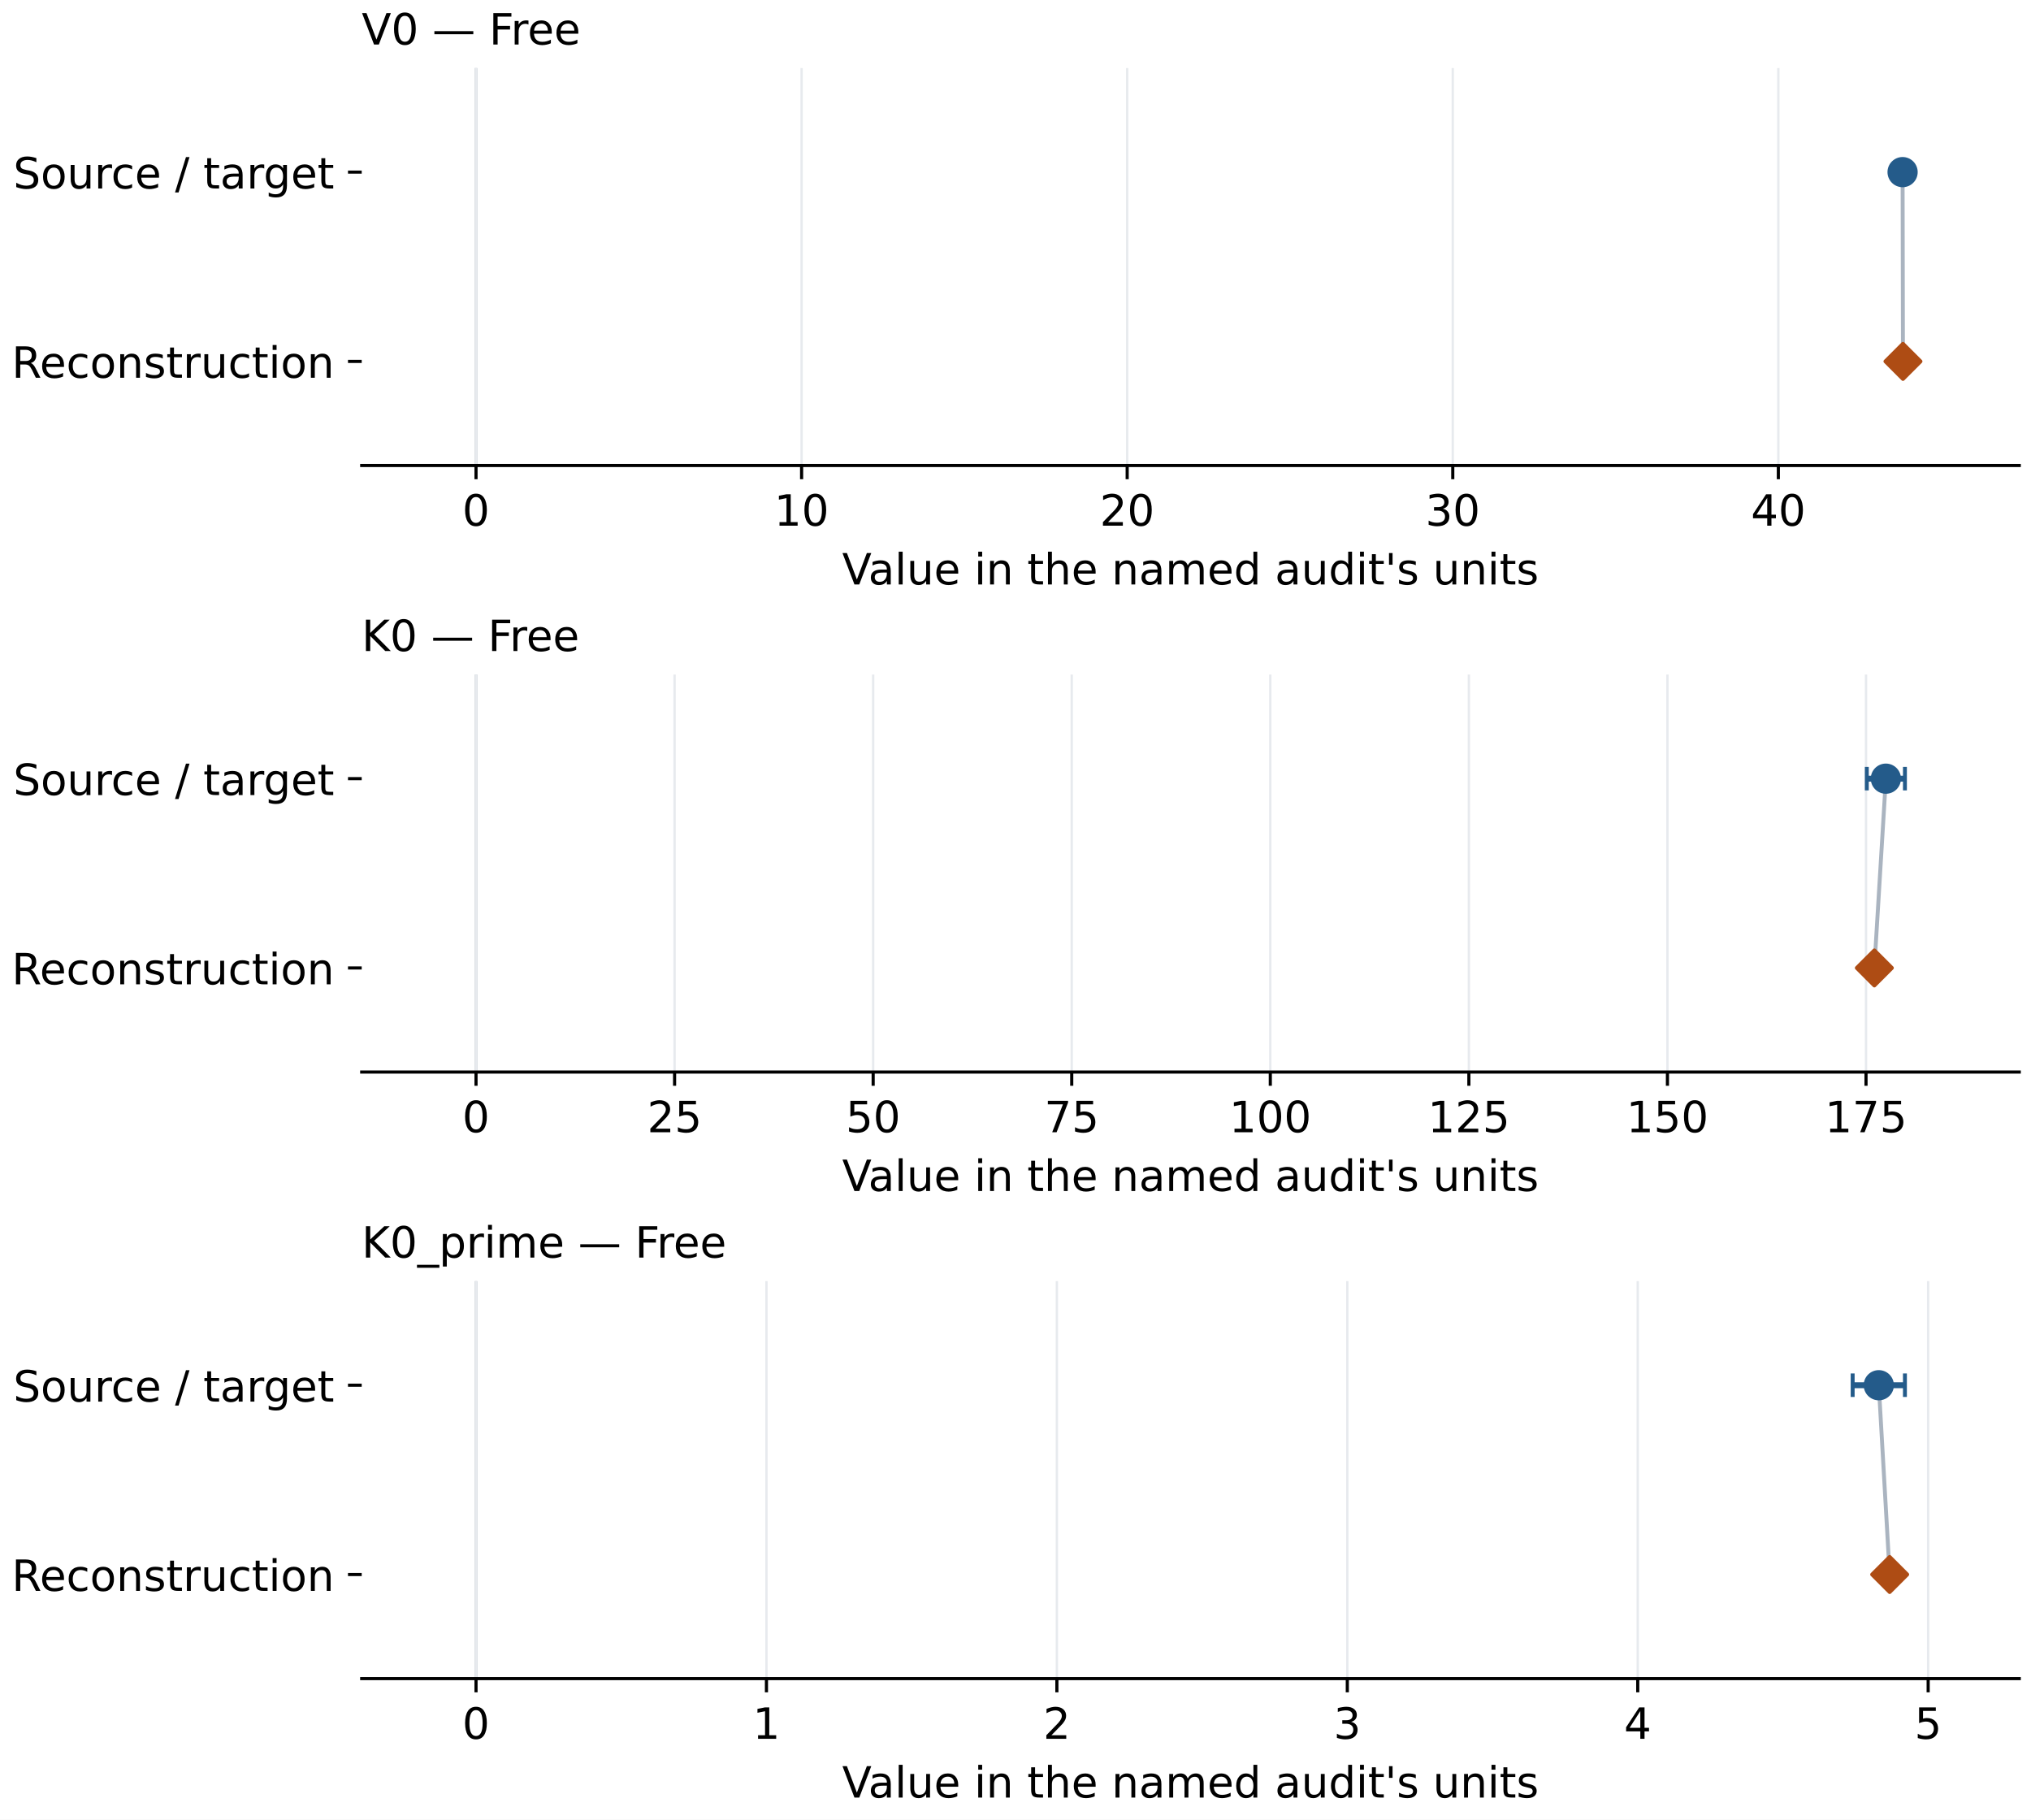
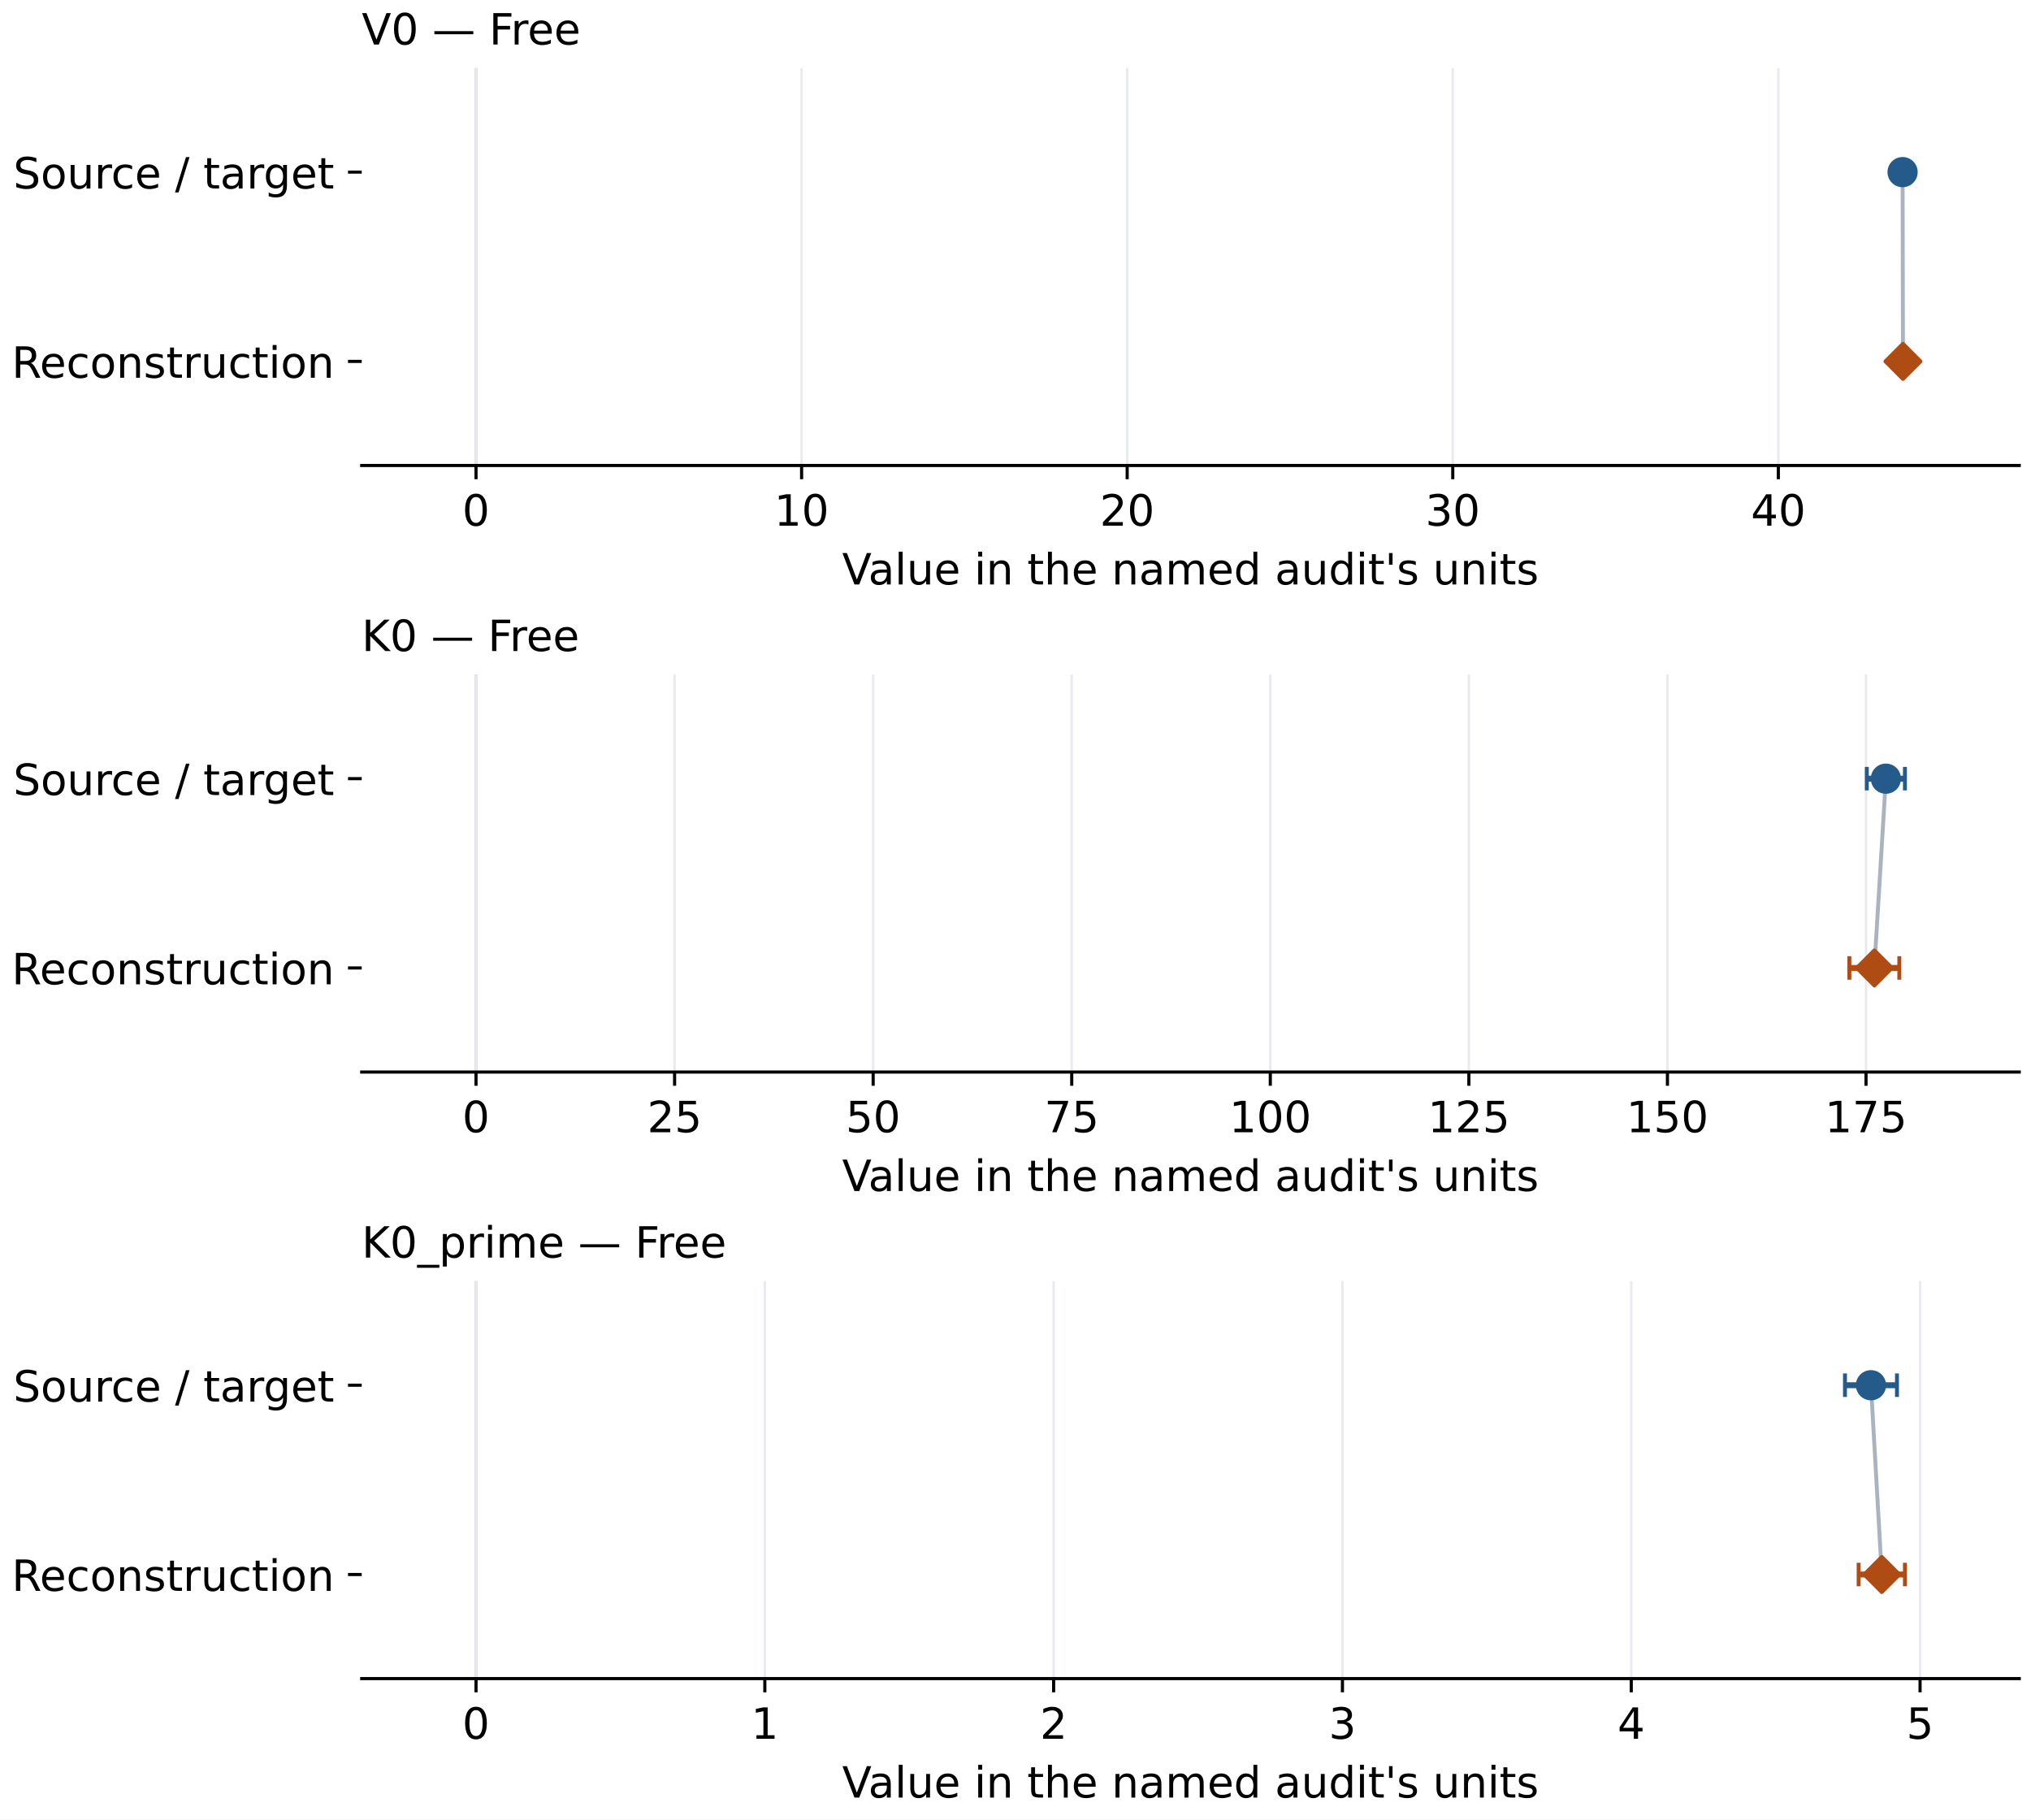
<svg xmlns="http://www.w3.org/2000/svg" xmlns:xlink="http://www.w3.org/1999/xlink" width="518.4pt" height="464.4pt" viewBox="0 0 518.4 464.4" version="1.1">
  <defs>
    <style type="text/css">*{stroke-linejoin: round; stroke-linecap: butt}</style>
  </defs>
  <g id="figure_1">
    <g id="patch_1">
      <path d="M 0 464.4 L 518.4 464.4 L 518.4 0 L 0 0 z " style="fill: #ffffff" />
    </g>
    <g id="axes_1">
      <g id="patch_2">
        <path d="M 92.323 118.799 L 515.4 118.799 L 515.4 17.358 L 92.323 17.358 z " style="fill: #ffffff" />
      </g>
      <g id="line2d_1">
-         <path d="M 121.501 118.799 L 121.501 17.358 " clip-path="url(#pb676bb3418)" style="fill: none; stroke: #c3cad2; stroke-width: 0.7; stroke-linecap: square" />
+         <path d="M 121.501 118.799 L 121.501 17.358 " clip-path="url(#pf70a6665eb)" style="fill: none; stroke: #c3cad2; stroke-width: 0.7; stroke-linecap: square" />
      </g>
      <g id="line2d_2">
-         <path d="M 485.624 43.926 L 485.719 92.231 " clip-path="url(#pb676bb3418)" style="fill: none; stroke: #aab4c0; stroke-linecap: square" />
+         <path d="M 485.624 43.926 L 485.719 92.231 " clip-path="url(#pf70a6665eb)" style="fill: none; stroke: #aab4c0; stroke-linecap: square" />
      </g>
      <g id="matplotlib.axis_1">
        <g id="xtick_1">
          <g id="line2d_3">
-             <path d="M 121.501 118.799 L 121.501 17.358 " clip-path="url(#pb676bb3418)" style="fill: none; stroke: #e7eaee; stroke-width: 0.6; stroke-linecap: square" />
+             <path d="M 121.501 118.799 L 121.501 17.358 " clip-path="url(#pf70a6665eb)" style="fill: none; stroke: #e7eaee; stroke-width: 0.6; stroke-linecap: square" />
          </g>
          <g id="line2d_4">
            <defs>
              <path id="mb45e14ee2d" d="M 0 0 L 0 3.5 " style="stroke: #000000; stroke-width: 0.8" />
            </defs>
            <g>
              <use xlink:href="#mb45e14ee2d" x="121.501" y="118.799" style="stroke: #000000; stroke-width: 0.8" />
            </g>
          </g>
          <g id="text_1">
            <text style="font-size: 11px; font-family: 'DejaVu Sans', Arial, sans-serif; text-anchor: middle" x="121.501" y="134.156" transform="rotate(-0 121.5009 134.156)">0</text>
          </g>
        </g>
        <g id="xtick_2">
          <g id="line2d_5">
-             <path d="M 204.604 118.799 L 204.604 17.358 " clip-path="url(#pb676bb3418)" style="fill: none; stroke: #e7eaee; stroke-width: 0.6; stroke-linecap: square" />
+             <path d="M 204.604 118.799 L 204.604 17.358 " clip-path="url(#pf70a6665eb)" style="fill: none; stroke: #e7eaee; stroke-width: 0.6; stroke-linecap: square" />
          </g>
          <g id="line2d_6">
            <g>
              <use xlink:href="#mb45e14ee2d" x="204.604" y="118.799" style="stroke: #000000; stroke-width: 0.8" />
            </g>
          </g>
          <g id="text_2">
            <text style="font-size: 11px; font-family: 'DejaVu Sans', Arial, sans-serif; text-anchor: middle" x="204.604" y="134.156" transform="rotate(-0 204.6036 134.156)">10</text>
          </g>
        </g>
        <g id="xtick_3">
          <g id="line2d_7">
-             <path d="M 287.706 118.799 L 287.706 17.358 " clip-path="url(#pb676bb3418)" style="fill: none; stroke: #e7eaee; stroke-width: 0.6; stroke-linecap: square" />
+             <path d="M 287.706 118.799 L 287.706 17.358 " clip-path="url(#pf70a6665eb)" style="fill: none; stroke: #e7eaee; stroke-width: 0.6; stroke-linecap: square" />
          </g>
          <g id="line2d_8">
            <g>
              <use xlink:href="#mb45e14ee2d" x="287.706" y="118.799" style="stroke: #000000; stroke-width: 0.8" />
            </g>
          </g>
          <g id="text_3">
            <text style="font-size: 11px; font-family: 'DejaVu Sans', Arial, sans-serif; text-anchor: middle" x="287.706" y="134.156" transform="rotate(-0 287.7063 134.156)">20</text>
          </g>
        </g>
        <g id="xtick_4">
          <g id="line2d_9">
-             <path d="M 370.809 118.799 L 370.809 17.358 " clip-path="url(#pb676bb3418)" style="fill: none; stroke: #e7eaee; stroke-width: 0.6; stroke-linecap: square" />
+             <path d="M 370.809 118.799 L 370.809 17.358 " clip-path="url(#pf70a6665eb)" style="fill: none; stroke: #e7eaee; stroke-width: 0.6; stroke-linecap: square" />
          </g>
          <g id="line2d_10">
            <g>
              <use xlink:href="#mb45e14ee2d" x="370.809" y="118.799" style="stroke: #000000; stroke-width: 0.8" />
            </g>
          </g>
          <g id="text_4">
            <text style="font-size: 11px; font-family: 'DejaVu Sans', Arial, sans-serif; text-anchor: middle" x="370.809" y="134.156" transform="rotate(-0 370.809 134.156)">30</text>
          </g>
        </g>
        <g id="xtick_5">
          <g id="line2d_11">
-             <path d="M 453.912 118.799 L 453.912 17.358 " clip-path="url(#pb676bb3418)" style="fill: none; stroke: #e7eaee; stroke-width: 0.6; stroke-linecap: square" />
+             <path d="M 453.912 118.799 L 453.912 17.358 " clip-path="url(#pf70a6665eb)" style="fill: none; stroke: #e7eaee; stroke-width: 0.6; stroke-linecap: square" />
          </g>
          <g id="line2d_12">
            <g>
              <use xlink:href="#mb45e14ee2d" x="453.912" y="118.799" style="stroke: #000000; stroke-width: 0.8" />
            </g>
          </g>
          <g id="text_5">
            <text style="font-size: 11px; font-family: 'DejaVu Sans', Arial, sans-serif; text-anchor: middle" x="453.912" y="134.156" transform="rotate(-0 453.9117 134.156)">40</text>
          </g>
        </g>
        <g id="text_6">
          <text style="font-size: 11px; font-family: 'DejaVu Sans', Arial, sans-serif; text-anchor: middle" x="303.861" y="149.157" transform="rotate(-0 303.8615 149.1569)">Value in the named audit's units</text>
        </g>
      </g>
      <g id="matplotlib.axis_2">
        <g id="ytick_1">
          <g id="line2d_13">
            <defs>
              <path id="m7f30f8d901" d="M 0 0 L -3.5 0 " style="stroke: #000000; stroke-width: 0.8" />
            </defs>
            <g>
              <use xlink:href="#m7f30f8d901" x="92.323" y="92.231" style="stroke: #000000; stroke-width: 0.8" />
            </g>
          </g>
          <g id="text_7">
            <text style="font-size: 11px; font-family: 'DejaVu Sans', Arial, sans-serif; text-anchor: end" x="85.323" y="96.41" transform="rotate(-0 85.32321 96.40989)">Reconstruction</text>
          </g>
        </g>
        <g id="ytick_2">
          <g id="line2d_14">
            <g>
              <use xlink:href="#m7f30f8d901" x="92.323" y="43.926" style="stroke: #000000; stroke-width: 0.8" />
            </g>
          </g>
          <g id="text_8">
            <text style="font-size: 11px; font-family: 'DejaVu Sans', Arial, sans-serif; text-anchor: end" x="85.323" y="48.104" transform="rotate(-0 85.32321 48.10424)">Source / target</text>
          </g>
        </g>
      </g>
      <g id="PathCollection_1">
        <defs>
          <path id="m5b1aaaca44" d="M 0 3.354 C 0.89 3.354 1.743 3.001 2.372 2.372 C 3.001 1.743 3.354 0.89 3.354 0 C 3.354 -0.89 3.001 -1.743 2.372 -2.372 C 1.743 -3.001 0.89 -3.354 0 -3.354 C -0.89 -3.354 -1.743 -3.001 -2.372 -2.372 C -3.001 -1.743 -3.354 -0.89 -3.354 0 C -3.354 0.89 -3.001 1.743 -2.372 2.372 C -1.743 3.001 -0.89 3.354 0 3.354 z " style="stroke: #245b8a" />
        </defs>
-         <g clip-path="url(#pb676bb3418)">
+         <g clip-path="url(#pf70a6665eb)">
          <use xlink:href="#m5b1aaaca44" x="485.624" y="43.926" style="fill: #245b8a; stroke: #245b8a" />
        </g>
      </g>
      <g id="PathCollection_2">
        <defs>
          <path id="m79c71298e6" d="M -0 4.472 L 4.472 0 L 0 -4.472 L -4.472 -0 z " style="stroke: #ae4c14" />
        </defs>
-         <g clip-path="url(#pb676bb3418)">
+         <g clip-path="url(#pf70a6665eb)">
          <use xlink:href="#m79c71298e6" x="485.719" y="92.231" style="fill: #ae4c14; stroke: #ae4c14" />
        </g>
      </g>
      <g id="LineCollection_1">
-         <path d="M 485.025 43.926 L 486.222 43.926 " clip-path="url(#pb676bb3418)" style="fill: none; stroke: #245b8a; stroke-width: 1.5" />
+         <path d="M 485.025 43.926 L 486.222 43.926 " clip-path="url(#pf70a6665eb)" style="fill: none; stroke: #245b8a; stroke-width: 1.5" />
      </g>
      <g id="line2d_15">
        <defs>
          <path id="m002537e231" d="M 0 3 L 0 -3 " style="stroke: #245b8a" />
        </defs>
-         <g clip-path="url(#pb676bb3418)">
+         <g clip-path="url(#pf70a6665eb)">
          <use xlink:href="#m002537e231" x="485.025" y="43.926" style="fill: #245b8a; stroke: #245b8a" />
        </g>
      </g>
      <g id="line2d_16">
-         <g clip-path="url(#pb676bb3418)">
+         <g clip-path="url(#pf70a6665eb)">
          <use xlink:href="#m002537e231" x="486.222" y="43.926" style="fill: #245b8a; stroke: #245b8a" />
+         </g>
+       </g>
+       <g id="LineCollection_2">
+         <path d="M 485.257 92.231 L 486.18 92.231 " clip-path="url(#pf70a6665eb)" style="fill: none; stroke: #ae4c14; stroke-width: 1.5" />
+       </g>
+       <g id="line2d_17">
+         <defs>
+           <path id="m3def4cd5cd" d="M 0 3 L 0 -3 " style="stroke: #ae4c14" />
+         </defs>
+         <g clip-path="url(#pf70a6665eb)">
+           <use xlink:href="#m3def4cd5cd" x="485.257" y="92.231" style="fill: #ae4c14; stroke: #ae4c14" />
+         </g>
+       </g>
+       <g id="line2d_18">
+         <g clip-path="url(#pf70a6665eb)">
+           <use xlink:href="#m3def4cd5cd" x="486.18" y="92.231" style="fill: #ae4c14; stroke: #ae4c14" />
        </g>
      </g>
      <g id="patch_3">
        <path d="M 92.323 118.799 L 515.4 118.799 " style="fill: none; stroke: #000000; stroke-width: 0.8; stroke-linejoin: miter; stroke-linecap: square" />
      </g>
      <g id="text_9">
        <text style="font-size: 11px; font-family: 'DejaVu Sans', Arial, sans-serif; text-anchor: start" x="92.323" y="11.358" transform="rotate(-0 92.32321 11.35766)">V0 — Free</text>
      </g>
    </g>
    <g id="axes_2">
      <g id="patch_4">
        <path d="M 92.323 273.598 L 515.4 273.598 L 515.4 172.157 L 92.323 172.157 z " style="fill: #ffffff" />
      </g>
-       <g id="line2d_17">
-         <path d="M 121.501 273.598 L 121.501 172.157 " clip-path="url(#p77927f73e6)" style="fill: none; stroke: #c3cad2; stroke-width: 0.7; stroke-linecap: square" />
-       </g>
-       <g id="line2d_18">
-         <path d="M 481.356 198.725 L 478.415 247.03 " clip-path="url(#p77927f73e6)" style="fill: none; stroke: #aab4c0; stroke-linecap: square" />
+       <g id="line2d_19">
+         <path d="M 121.501 273.598 L 121.501 172.157 " clip-path="url(#peb98847f4b)" style="fill: none; stroke: #c3cad2; stroke-width: 0.7; stroke-linecap: square" />
+       </g>
+       <g id="line2d_20">
+         <path d="M 481.356 198.725 L 478.415 247.03 " clip-path="url(#peb98847f4b)" style="fill: none; stroke: #aab4c0; stroke-linecap: square" />
      </g>
      <g id="matplotlib.axis_3">
        <g id="xtick_6">
-           <g id="line2d_19">
-             <path d="M 121.501 273.598 L 121.501 172.157 " clip-path="url(#p77927f73e6)" style="fill: none; stroke: #e7eaee; stroke-width: 0.6; stroke-linecap: square" />
-           </g>
-           <g id="line2d_20">
+           <g id="line2d_21">
+             <path d="M 121.501 273.598 L 121.501 172.157 " clip-path="url(#peb98847f4b)" style="fill: none; stroke: #e7eaee; stroke-width: 0.6; stroke-linecap: square" />
+           </g>
+           <g id="line2d_22">
            <g>
              <use xlink:href="#mb45e14ee2d" x="121.501" y="273.598" style="stroke: #000000; stroke-width: 0.8" />
            </g>
          </g>
          <g id="text_10">
            <text style="font-size: 11px; font-family: 'DejaVu Sans', Arial, sans-serif; text-anchor: middle" x="121.501" y="288.956" transform="rotate(-0 121.5009 288.9558)">0</text>
          </g>
        </g>
        <g id="xtick_7">
-           <g id="line2d_21">
-             <path d="M 172.185 273.598 L 172.185 172.157 " clip-path="url(#p77927f73e6)" style="fill: none; stroke: #e7eaee; stroke-width: 0.6; stroke-linecap: square" />
-           </g>
-           <g id="line2d_22">
+           <g id="line2d_23">
+             <path d="M 172.185 273.598 L 172.185 172.157 " clip-path="url(#peb98847f4b)" style="fill: none; stroke: #e7eaee; stroke-width: 0.6; stroke-linecap: square" />
+           </g>
+           <g id="line2d_24">
            <g>
              <use xlink:href="#mb45e14ee2d" x="172.185" y="273.598" style="stroke: #000000; stroke-width: 0.8" />
            </g>
          </g>
          <g id="text_11">
            <text style="font-size: 11px; font-family: 'DejaVu Sans', Arial, sans-serif; text-anchor: middle" x="172.185" y="288.956" transform="rotate(-0 172.1848 288.9558)">25</text>
          </g>
        </g>
        <g id="xtick_8">
-           <g id="line2d_23">
-             <path d="M 222.869 273.598 L 222.869 172.157 " clip-path="url(#p77927f73e6)" style="fill: none; stroke: #e7eaee; stroke-width: 0.6; stroke-linecap: square" />
-           </g>
-           <g id="line2d_24">
+           <g id="line2d_25">
+             <path d="M 222.869 273.598 L 222.869 172.157 " clip-path="url(#peb98847f4b)" style="fill: none; stroke: #e7eaee; stroke-width: 0.6; stroke-linecap: square" />
+           </g>
+           <g id="line2d_26">
            <g>
              <use xlink:href="#mb45e14ee2d" x="222.869" y="273.598" style="stroke: #000000; stroke-width: 0.8" />
            </g>
          </g>
          <g id="text_12">
            <text style="font-size: 11px; font-family: 'DejaVu Sans', Arial, sans-serif; text-anchor: middle" x="222.869" y="288.956" transform="rotate(-0 222.8687 288.9558)">50</text>
          </g>
        </g>
        <g id="xtick_9">
-           <g id="line2d_25">
-             <path d="M 273.553 273.598 L 273.553 172.157 " clip-path="url(#p77927f73e6)" style="fill: none; stroke: #e7eaee; stroke-width: 0.6; stroke-linecap: square" />
-           </g>
-           <g id="line2d_26">
+           <g id="line2d_27">
+             <path d="M 273.553 273.598 L 273.553 172.157 " clip-path="url(#peb98847f4b)" style="fill: none; stroke: #e7eaee; stroke-width: 0.6; stroke-linecap: square" />
+           </g>
+           <g id="line2d_28">
            <g>
              <use xlink:href="#mb45e14ee2d" x="273.553" y="273.598" style="stroke: #000000; stroke-width: 0.8" />
            </g>
          </g>
          <g id="text_13">
            <text style="font-size: 11px; font-family: 'DejaVu Sans', Arial, sans-serif; text-anchor: middle" x="273.553" y="288.956" transform="rotate(-0 273.5525 288.9558)">75</text>
          </g>
        </g>
        <g id="xtick_10">
-           <g id="line2d_27">
-             <path d="M 324.236 273.598 L 324.236 172.157 " clip-path="url(#p77927f73e6)" style="fill: none; stroke: #e7eaee; stroke-width: 0.6; stroke-linecap: square" />
-           </g>
-           <g id="line2d_28">
+           <g id="line2d_29">
+             <path d="M 324.236 273.598 L 324.236 172.157 " clip-path="url(#peb98847f4b)" style="fill: none; stroke: #e7eaee; stroke-width: 0.6; stroke-linecap: square" />
+           </g>
+           <g id="line2d_30">
            <g>
              <use xlink:href="#mb45e14ee2d" x="324.236" y="273.598" style="stroke: #000000; stroke-width: 0.8" />
            </g>
          </g>
          <g id="text_14">
            <text style="font-size: 11px; font-family: 'DejaVu Sans', Arial, sans-serif; text-anchor: middle" x="324.236" y="288.956" transform="rotate(-0 324.2364 288.9558)">100</text>
          </g>
        </g>
        <g id="xtick_11">
-           <g id="line2d_29">
-             <path d="M 374.92 273.598 L 374.92 172.157 " clip-path="url(#p77927f73e6)" style="fill: none; stroke: #e7eaee; stroke-width: 0.6; stroke-linecap: square" />
-           </g>
-           <g id="line2d_30">
+           <g id="line2d_31">
+             <path d="M 374.92 273.598 L 374.92 172.157 " clip-path="url(#peb98847f4b)" style="fill: none; stroke: #e7eaee; stroke-width: 0.6; stroke-linecap: square" />
+           </g>
+           <g id="line2d_32">
            <g>
              <use xlink:href="#mb45e14ee2d" x="374.92" y="273.598" style="stroke: #000000; stroke-width: 0.8" />
            </g>
          </g>
          <g id="text_15">
            <text style="font-size: 11px; font-family: 'DejaVu Sans', Arial, sans-serif; text-anchor: middle" x="374.92" y="288.956" transform="rotate(-0 374.9203 288.9558)">125</text>
          </g>
        </g>
        <g id="xtick_12">
-           <g id="line2d_31">
-             <path d="M 425.604 273.598 L 425.604 172.157 " clip-path="url(#p77927f73e6)" style="fill: none; stroke: #e7eaee; stroke-width: 0.6; stroke-linecap: square" />
-           </g>
-           <g id="line2d_32">
+           <g id="line2d_33">
+             <path d="M 425.604 273.598 L 425.604 172.157 " clip-path="url(#peb98847f4b)" style="fill: none; stroke: #e7eaee; stroke-width: 0.6; stroke-linecap: square" />
+           </g>
+           <g id="line2d_34">
            <g>
              <use xlink:href="#mb45e14ee2d" x="425.604" y="273.598" style="stroke: #000000; stroke-width: 0.8" />
            </g>
          </g>
          <g id="text_16">
            <text style="font-size: 11px; font-family: 'DejaVu Sans', Arial, sans-serif; text-anchor: middle" x="425.604" y="288.956" transform="rotate(-0 425.6042 288.9558)">150</text>
          </g>
        </g>
        <g id="xtick_13">
-           <g id="line2d_33">
-             <path d="M 476.288 273.598 L 476.288 172.157 " clip-path="url(#p77927f73e6)" style="fill: none; stroke: #e7eaee; stroke-width: 0.6; stroke-linecap: square" />
-           </g>
-           <g id="line2d_34">
+           <g id="line2d_35">
+             <path d="M 476.288 273.598 L 476.288 172.157 " clip-path="url(#peb98847f4b)" style="fill: none; stroke: #e7eaee; stroke-width: 0.6; stroke-linecap: square" />
+           </g>
+           <g id="line2d_36">
            <g>
              <use xlink:href="#mb45e14ee2d" x="476.288" y="273.598" style="stroke: #000000; stroke-width: 0.8" />
            </g>
          </g>
          <g id="text_17">
            <text style="font-size: 11px; font-family: 'DejaVu Sans', Arial, sans-serif; text-anchor: middle" x="476.288" y="288.956" transform="rotate(-0 476.288 288.9558)">175</text>
          </g>
        </g>
        <g id="text_18">
          <text style="font-size: 11px; font-family: 'DejaVu Sans', Arial, sans-serif; text-anchor: middle" x="303.861" y="303.957" transform="rotate(-0 303.8615 303.9566)">Value in the named audit's units</text>
        </g>
      </g>
      <g id="matplotlib.axis_4">
        <g id="ytick_3">
-           <g id="line2d_35">
+           <g id="line2d_37">
            <g>
              <use xlink:href="#m7f30f8d901" x="92.323" y="247.03" style="stroke: #000000; stroke-width: 0.8" />
            </g>
          </g>
          <g id="text_19">
            <text style="font-size: 11px; font-family: 'DejaVu Sans', Arial, sans-serif; text-anchor: end" x="85.323" y="251.21" transform="rotate(-0 85.32321 251.2096)">Reconstruction</text>
          </g>
        </g>
        <g id="ytick_4">
-           <g id="line2d_36">
+           <g id="line2d_38">
            <g>
              <use xlink:href="#m7f30f8d901" x="92.323" y="198.725" style="stroke: #000000; stroke-width: 0.8" />
            </g>
          </g>
          <g id="text_20">
            <text style="font-size: 11px; font-family: 'DejaVu Sans', Arial, sans-serif; text-anchor: end" x="85.323" y="202.904" transform="rotate(-0 85.32321 202.904)">Source / target</text>
          </g>
        </g>
      </g>
      <g id="PathCollection_3">
-         <g clip-path="url(#p77927f73e6)">
+         <g clip-path="url(#peb98847f4b)">
          <use xlink:href="#m5b1aaaca44" x="481.356" y="198.725" style="fill: #245b8a; stroke: #245b8a" />
        </g>
      </g>
      <g id="PathCollection_4">
-         <g clip-path="url(#p77927f73e6)">
+         <g clip-path="url(#peb98847f4b)">
          <use xlink:href="#m79c71298e6" x="478.415" y="247.03" style="fill: #ae4c14; stroke: #ae4c14" />
        </g>
      </g>
-       <g id="LineCollection_2">
-         <path d="M 476.491 198.725 L 486.222 198.725 " clip-path="url(#p77927f73e6)" style="fill: none; stroke: #245b8a; stroke-width: 1.5" />
-       </g>
-       <g id="line2d_37">
-         <g clip-path="url(#p77927f73e6)">
+       <g id="LineCollection_3">
+         <path d="M 476.491 198.725 L 486.222 198.725 " clip-path="url(#peb98847f4b)" style="fill: none; stroke: #245b8a; stroke-width: 1.5" />
+       </g>
+       <g id="line2d_39">
+         <g clip-path="url(#peb98847f4b)">
          <use xlink:href="#m002537e231" x="476.491" y="198.725" style="fill: #245b8a; stroke: #245b8a" />
        </g>
      </g>
-       <g id="line2d_38">
-         <g clip-path="url(#p77927f73e6)">
+       <g id="line2d_40">
+         <g clip-path="url(#peb98847f4b)">
          <use xlink:href="#m002537e231" x="486.222" y="198.725" style="fill: #245b8a; stroke: #245b8a" />
+         </g>
+       </g>
+       <g id="LineCollection_4">
+         <path d="M 472.041 247.03 L 484.789 247.03 " clip-path="url(#peb98847f4b)" style="fill: none; stroke: #ae4c14; stroke-width: 1.5" />
+       </g>
+       <g id="line2d_41">
+         <g clip-path="url(#peb98847f4b)">
+           <use xlink:href="#m3def4cd5cd" x="472.041" y="247.03" style="fill: #ae4c14; stroke: #ae4c14" />
+         </g>
+       </g>
+       <g id="line2d_42">
+         <g clip-path="url(#peb98847f4b)">
+           <use xlink:href="#m3def4cd5cd" x="484.789" y="247.03" style="fill: #ae4c14; stroke: #ae4c14" />
        </g>
      </g>
      <g id="patch_5">
        <path d="M 92.323 273.598 L 515.4 273.598 " style="fill: none; stroke: #000000; stroke-width: 0.8; stroke-linejoin: miter; stroke-linecap: square" />
      </g>
      <g id="text_21">
        <text style="font-size: 11px; font-family: 'DejaVu Sans', Arial, sans-serif; text-anchor: start" x="92.323" y="166.157" transform="rotate(-0 92.32321 166.1574)">K0 — Free</text>
      </g>
    </g>
    <g id="axes_3">
      <g id="patch_6">
        <path d="M 92.323 428.399 L 515.4 428.399 L 515.4 326.958 L 92.323 326.958 z " style="fill: #ffffff" />
      </g>
-       <g id="line2d_39">
-         <path d="M 121.501 428.399 L 121.501 326.958 " clip-path="url(#p0a043cab50)" style="fill: none; stroke: #c3cad2; stroke-width: 0.7; stroke-linecap: square" />
-       </g>
-       <g id="line2d_40">
-         <path d="M 479.55 353.526 L 482.327 401.831 " clip-path="url(#p0a043cab50)" style="fill: none; stroke: #aab4c0; stroke-linecap: square" />
+       <g id="line2d_43">
+         <path d="M 121.501 428.399 L 121.501 326.958 " clip-path="url(#p3886559bbe)" style="fill: none; stroke: #c3cad2; stroke-width: 0.7; stroke-linecap: square" />
+       </g>
+       <g id="line2d_44">
+         <path d="M 477.553 353.526 L 480.314 401.831 " clip-path="url(#p3886559bbe)" style="fill: none; stroke: #aab4c0; stroke-linecap: square" />
      </g>
      <g id="matplotlib.axis_5">
        <g id="xtick_14">
-           <g id="line2d_41">
-             <path d="M 121.501 428.399 L 121.501 326.958 " clip-path="url(#p0a043cab50)" style="fill: none; stroke: #e7eaee; stroke-width: 0.6; stroke-linecap: square" />
-           </g>
-           <g id="line2d_42">
+           <g id="line2d_45">
+             <path d="M 121.501 428.399 L 121.501 326.958 " clip-path="url(#p3886559bbe)" style="fill: none; stroke: #e7eaee; stroke-width: 0.6; stroke-linecap: square" />
+           </g>
+           <g id="line2d_46">
            <g>
              <use xlink:href="#mb45e14ee2d" x="121.501" y="428.399" style="stroke: #000000; stroke-width: 0.8" />
            </g>
          </g>
          <g id="text_22">
            <text style="font-size: 11px; font-family: 'DejaVu Sans', Arial, sans-serif; text-anchor: middle" x="121.501" y="443.756" transform="rotate(-0 121.5009 443.7563)">0</text>
          </g>
        </g>
        <g id="xtick_15">
-           <g id="line2d_43">
-             <path d="M 195.631 428.399 L 195.631 326.958 " clip-path="url(#p0a043cab50)" style="fill: none; stroke: #e7eaee; stroke-width: 0.6; stroke-linecap: square" />
-           </g>
-           <g id="line2d_44">
-             <g>
-               <use xlink:href="#mb45e14ee2d" x="195.631" y="428.399" style="stroke: #000000; stroke-width: 0.8" />
+           <g id="line2d_47">
+             <path d="M 195.218 428.399 L 195.218 326.958 " clip-path="url(#p3886559bbe)" style="fill: none; stroke: #e7eaee; stroke-width: 0.6; stroke-linecap: square" />
+           </g>
+           <g id="line2d_48">
+             <g>
+               <use xlink:href="#mb45e14ee2d" x="195.218" y="428.399" style="stroke: #000000; stroke-width: 0.8" />
            </g>
          </g>
          <g id="text_23">
-             <text style="font-size: 11px; font-family: 'DejaVu Sans', Arial, sans-serif; text-anchor: middle" x="195.631" y="443.756" transform="rotate(-0 195.6312 443.7563)">1</text>
+             <text style="font-size: 11px; font-family: 'DejaVu Sans', Arial, sans-serif; text-anchor: middle" x="195.218" y="443.756" transform="rotate(-0 195.2176 443.7563)">1</text>
          </g>
        </g>
        <g id="xtick_16">
-           <g id="line2d_45">
-             <path d="M 269.762 428.399 L 269.762 326.958 " clip-path="url(#p0a043cab50)" style="fill: none; stroke: #e7eaee; stroke-width: 0.6; stroke-linecap: square" />
-           </g>
-           <g id="line2d_46">
-             <g>
-               <use xlink:href="#mb45e14ee2d" x="269.762" y="428.399" style="stroke: #000000; stroke-width: 0.8" />
+           <g id="line2d_49">
+             <path d="M 268.934 428.399 L 268.934 326.958 " clip-path="url(#p3886559bbe)" style="fill: none; stroke: #e7eaee; stroke-width: 0.6; stroke-linecap: square" />
+           </g>
+           <g id="line2d_50">
+             <g>
+               <use xlink:href="#mb45e14ee2d" x="268.934" y="428.399" style="stroke: #000000; stroke-width: 0.8" />
            </g>
          </g>
          <g id="text_24">
-             <text style="font-size: 11px; font-family: 'DejaVu Sans', Arial, sans-serif; text-anchor: middle" x="269.762" y="443.756" transform="rotate(-0 269.7615 443.7563)">2</text>
+             <text style="font-size: 11px; font-family: 'DejaVu Sans', Arial, sans-serif; text-anchor: middle" x="268.934" y="443.756" transform="rotate(-0 268.9343 443.7563)">2</text>
          </g>
        </g>
        <g id="xtick_17">
-           <g id="line2d_47">
-             <path d="M 343.892 428.399 L 343.892 326.958 " clip-path="url(#p0a043cab50)" style="fill: none; stroke: #e7eaee; stroke-width: 0.6; stroke-linecap: square" />
-           </g>
-           <g id="line2d_48">
-             <g>
-               <use xlink:href="#mb45e14ee2d" x="343.892" y="428.399" style="stroke: #000000; stroke-width: 0.8" />
+           <g id="line2d_51">
+             <path d="M 342.651 428.399 L 342.651 326.958 " clip-path="url(#p3886559bbe)" style="fill: none; stroke: #e7eaee; stroke-width: 0.6; stroke-linecap: square" />
+           </g>
+           <g id="line2d_52">
+             <g>
+               <use xlink:href="#mb45e14ee2d" x="342.651" y="428.399" style="stroke: #000000; stroke-width: 0.8" />
            </g>
          </g>
          <g id="text_25">
-             <text style="font-size: 11px; font-family: 'DejaVu Sans', Arial, sans-serif; text-anchor: middle" x="343.892" y="443.756" transform="rotate(-0 343.8919 443.7563)">3</text>
+             <text style="font-size: 11px; font-family: 'DejaVu Sans', Arial, sans-serif; text-anchor: middle" x="342.651" y="443.756" transform="rotate(-0 342.6511 443.7563)">3</text>
          </g>
        </g>
        <g id="xtick_18">
-           <g id="line2d_49">
-             <path d="M 418.022 428.399 L 418.022 326.958 " clip-path="url(#p0a043cab50)" style="fill: none; stroke: #e7eaee; stroke-width: 0.6; stroke-linecap: square" />
-           </g>
-           <g id="line2d_50">
-             <g>
-               <use xlink:href="#mb45e14ee2d" x="418.022" y="428.399" style="stroke: #000000; stroke-width: 0.8" />
+           <g id="line2d_53">
+             <path d="M 416.368 428.399 L 416.368 326.958 " clip-path="url(#p3886559bbe)" style="fill: none; stroke: #e7eaee; stroke-width: 0.6; stroke-linecap: square" />
+           </g>
+           <g id="line2d_54">
+             <g>
+               <use xlink:href="#mb45e14ee2d" x="416.368" y="428.399" style="stroke: #000000; stroke-width: 0.8" />
            </g>
          </g>
          <g id="text_26">
-             <text style="font-size: 11px; font-family: 'DejaVu Sans', Arial, sans-serif; text-anchor: middle" x="418.022" y="443.756" transform="rotate(-0 418.0222 443.7563)">4</text>
+             <text style="font-size: 11px; font-family: 'DejaVu Sans', Arial, sans-serif; text-anchor: middle" x="416.368" y="443.756" transform="rotate(-0 416.3678 443.7563)">4</text>
          </g>
        </g>
        <g id="xtick_19">
-           <g id="line2d_51">
-             <path d="M 492.152 428.399 L 492.152 326.958 " clip-path="url(#p0a043cab50)" style="fill: none; stroke: #e7eaee; stroke-width: 0.6; stroke-linecap: square" />
-           </g>
-           <g id="line2d_52">
-             <g>
-               <use xlink:href="#mb45e14ee2d" x="492.152" y="428.399" style="stroke: #000000; stroke-width: 0.8" />
+           <g id="line2d_55">
+             <path d="M 490.085 428.399 L 490.085 326.958 " clip-path="url(#p3886559bbe)" style="fill: none; stroke: #e7eaee; stroke-width: 0.6; stroke-linecap: square" />
+           </g>
+           <g id="line2d_56">
+             <g>
+               <use xlink:href="#mb45e14ee2d" x="490.085" y="428.399" style="stroke: #000000; stroke-width: 0.8" />
            </g>
          </g>
          <g id="text_27">
-             <text style="font-size: 11px; font-family: 'DejaVu Sans', Arial, sans-serif; text-anchor: middle" x="492.152" y="443.756" transform="rotate(-0 492.1525 443.7563)">5</text>
+             <text style="font-size: 11px; font-family: 'DejaVu Sans', Arial, sans-serif; text-anchor: middle" x="490.085" y="443.756" transform="rotate(-0 490.0845 443.7563)">5</text>
          </g>
        </g>
        <g id="text_28">
          <text style="font-size: 11px; font-family: 'DejaVu Sans', Arial, sans-serif; text-anchor: middle" x="303.861" y="458.757" transform="rotate(-0 303.8615 458.7572)">Value in the named audit's units</text>
        </g>
      </g>
      <g id="matplotlib.axis_6">
        <g id="ytick_5">
-           <g id="line2d_53">
+           <g id="line2d_57">
            <g>
              <use xlink:href="#m7f30f8d901" x="92.323" y="401.831" style="stroke: #000000; stroke-width: 0.8" />
            </g>
          </g>
          <g id="text_29">
            <text style="font-size: 11px; font-family: 'DejaVu Sans', Arial, sans-serif; text-anchor: end" x="85.323" y="406.01" transform="rotate(-0 85.32321 406.0102)">Reconstruction</text>
          </g>
        </g>
        <g id="ytick_6">
-           <g id="line2d_54">
+           <g id="line2d_58">
            <g>
              <use xlink:href="#m7f30f8d901" x="92.323" y="353.526" style="stroke: #000000; stroke-width: 0.8" />
            </g>
          </g>
          <g id="text_30">
            <text style="font-size: 11px; font-family: 'DejaVu Sans', Arial, sans-serif; text-anchor: end" x="85.323" y="357.705" transform="rotate(-0 85.32321 357.7045)">Source / target</text>
          </g>
        </g>
      </g>
      <g id="PathCollection_5">
-         <g clip-path="url(#p0a043cab50)">
-           <use xlink:href="#m5b1aaaca44" x="479.55" y="353.526" style="fill: #245b8a; stroke: #245b8a" />
+         <g clip-path="url(#p3886559bbe)">
+           <use xlink:href="#m5b1aaaca44" x="477.553" y="353.526" style="fill: #245b8a; stroke: #245b8a" />
        </g>
      </g>
      <g id="PathCollection_6">
-         <g clip-path="url(#p0a043cab50)">
-           <use xlink:href="#m79c71298e6" x="482.327" y="401.831" style="fill: #ae4c14; stroke: #ae4c14" />
-         </g>
-       </g>
-       <g id="LineCollection_3">
-         <path d="M 472.879 353.526 L 486.222 353.526 " clip-path="url(#p0a043cab50)" style="fill: none; stroke: #245b8a; stroke-width: 1.5" />
-       </g>
-       <g id="line2d_55">
-         <g clip-path="url(#p0a043cab50)">
-           <use xlink:href="#m002537e231" x="472.879" y="353.526" style="fill: #245b8a; stroke: #245b8a" />
-         </g>
-       </g>
-       <g id="line2d_56">
-         <g clip-path="url(#p0a043cab50)">
-           <use xlink:href="#m002537e231" x="486.222" y="353.526" style="fill: #245b8a; stroke: #245b8a" />
+         <g clip-path="url(#p3886559bbe)">
+           <use xlink:href="#m79c71298e6" x="480.314" y="401.831" style="fill: #ae4c14; stroke: #ae4c14" />
+         </g>
+       </g>
+       <g id="LineCollection_5">
+         <path d="M 470.918 353.526 L 484.187 353.526 " clip-path="url(#p3886559bbe)" style="fill: none; stroke: #245b8a; stroke-width: 1.5" />
+       </g>
+       <g id="line2d_59">
+         <g clip-path="url(#p3886559bbe)">
+           <use xlink:href="#m002537e231" x="470.918" y="353.526" style="fill: #245b8a; stroke: #245b8a" />
+         </g>
+       </g>
+       <g id="line2d_60">
+         <g clip-path="url(#p3886559bbe)">
+           <use xlink:href="#m002537e231" x="484.187" y="353.526" style="fill: #245b8a; stroke: #245b8a" />
+         </g>
+       </g>
+       <g id="LineCollection_6">
+         <path d="M 474.406 401.831 L 486.222 401.831 " clip-path="url(#p3886559bbe)" style="fill: none; stroke: #ae4c14; stroke-width: 1.5" />
+       </g>
+       <g id="line2d_61">
+         <g clip-path="url(#p3886559bbe)">
+           <use xlink:href="#m3def4cd5cd" x="474.406" y="401.831" style="fill: #ae4c14; stroke: #ae4c14" />
+         </g>
+       </g>
+       <g id="line2d_62">
+         <g clip-path="url(#p3886559bbe)">
+           <use xlink:href="#m3def4cd5cd" x="486.222" y="401.831" style="fill: #ae4c14; stroke: #ae4c14" />
        </g>
      </g>
      <g id="patch_7">
        <path d="M 92.323 428.399 L 515.4 428.399 " style="fill: none; stroke: #000000; stroke-width: 0.8; stroke-linejoin: miter; stroke-linecap: square" />
      </g>
      <g id="text_31">
        <text style="font-size: 11px; font-family: 'DejaVu Sans', Arial, sans-serif; text-anchor: start" x="92.323" y="320.958" transform="rotate(-0 92.32321 320.9579)">K0_prime — Free</text>
      </g>
    </g>
  </g>
  <defs>
-     <clipPath id="pb676bb3418">
+     <clipPath id="pf70a6665eb">
      <rect x="92.323" y="17.358" width="423.077" height="101.441" />
    </clipPath>
-     <clipPath id="p77927f73e6">
+     <clipPath id="peb98847f4b">
      <rect x="92.323" y="172.157" width="423.077" height="101.441" />
    </clipPath>
-     <clipPath id="p0a043cab50">
+     <clipPath id="p3886559bbe">
      <rect x="92.323" y="326.958" width="423.077" height="101.441" />
    </clipPath>
  </defs>
</svg>
